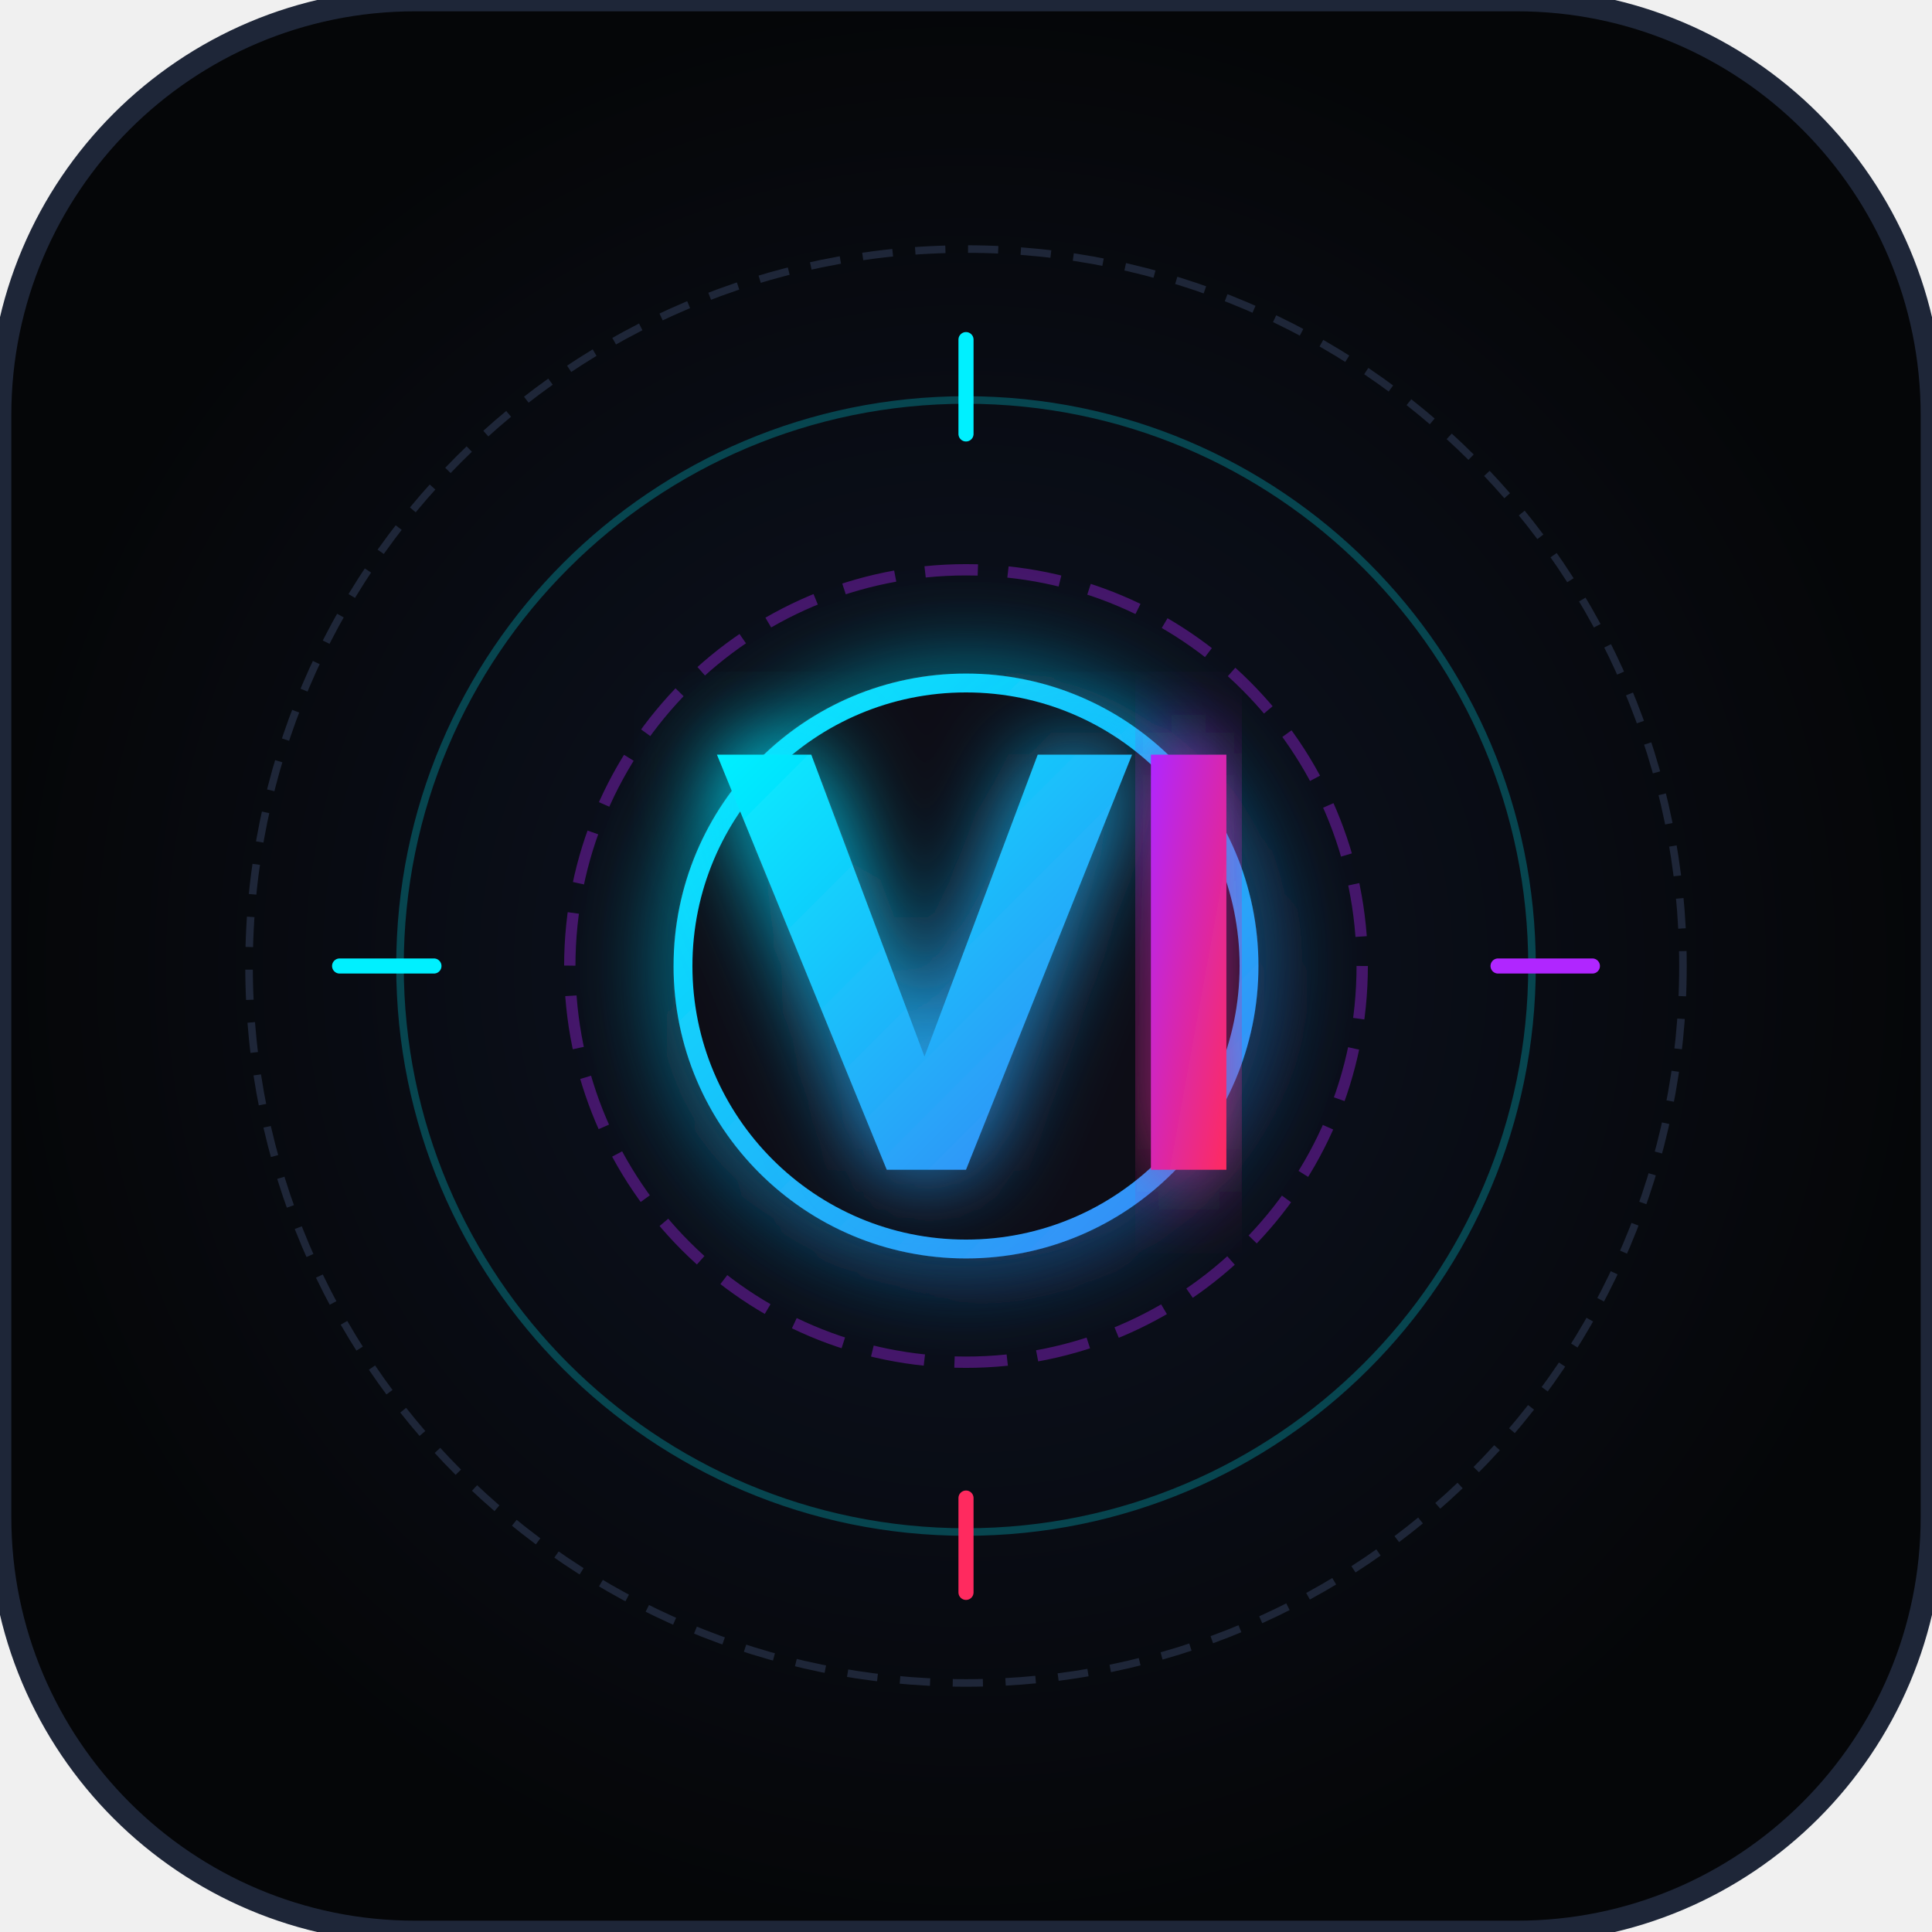
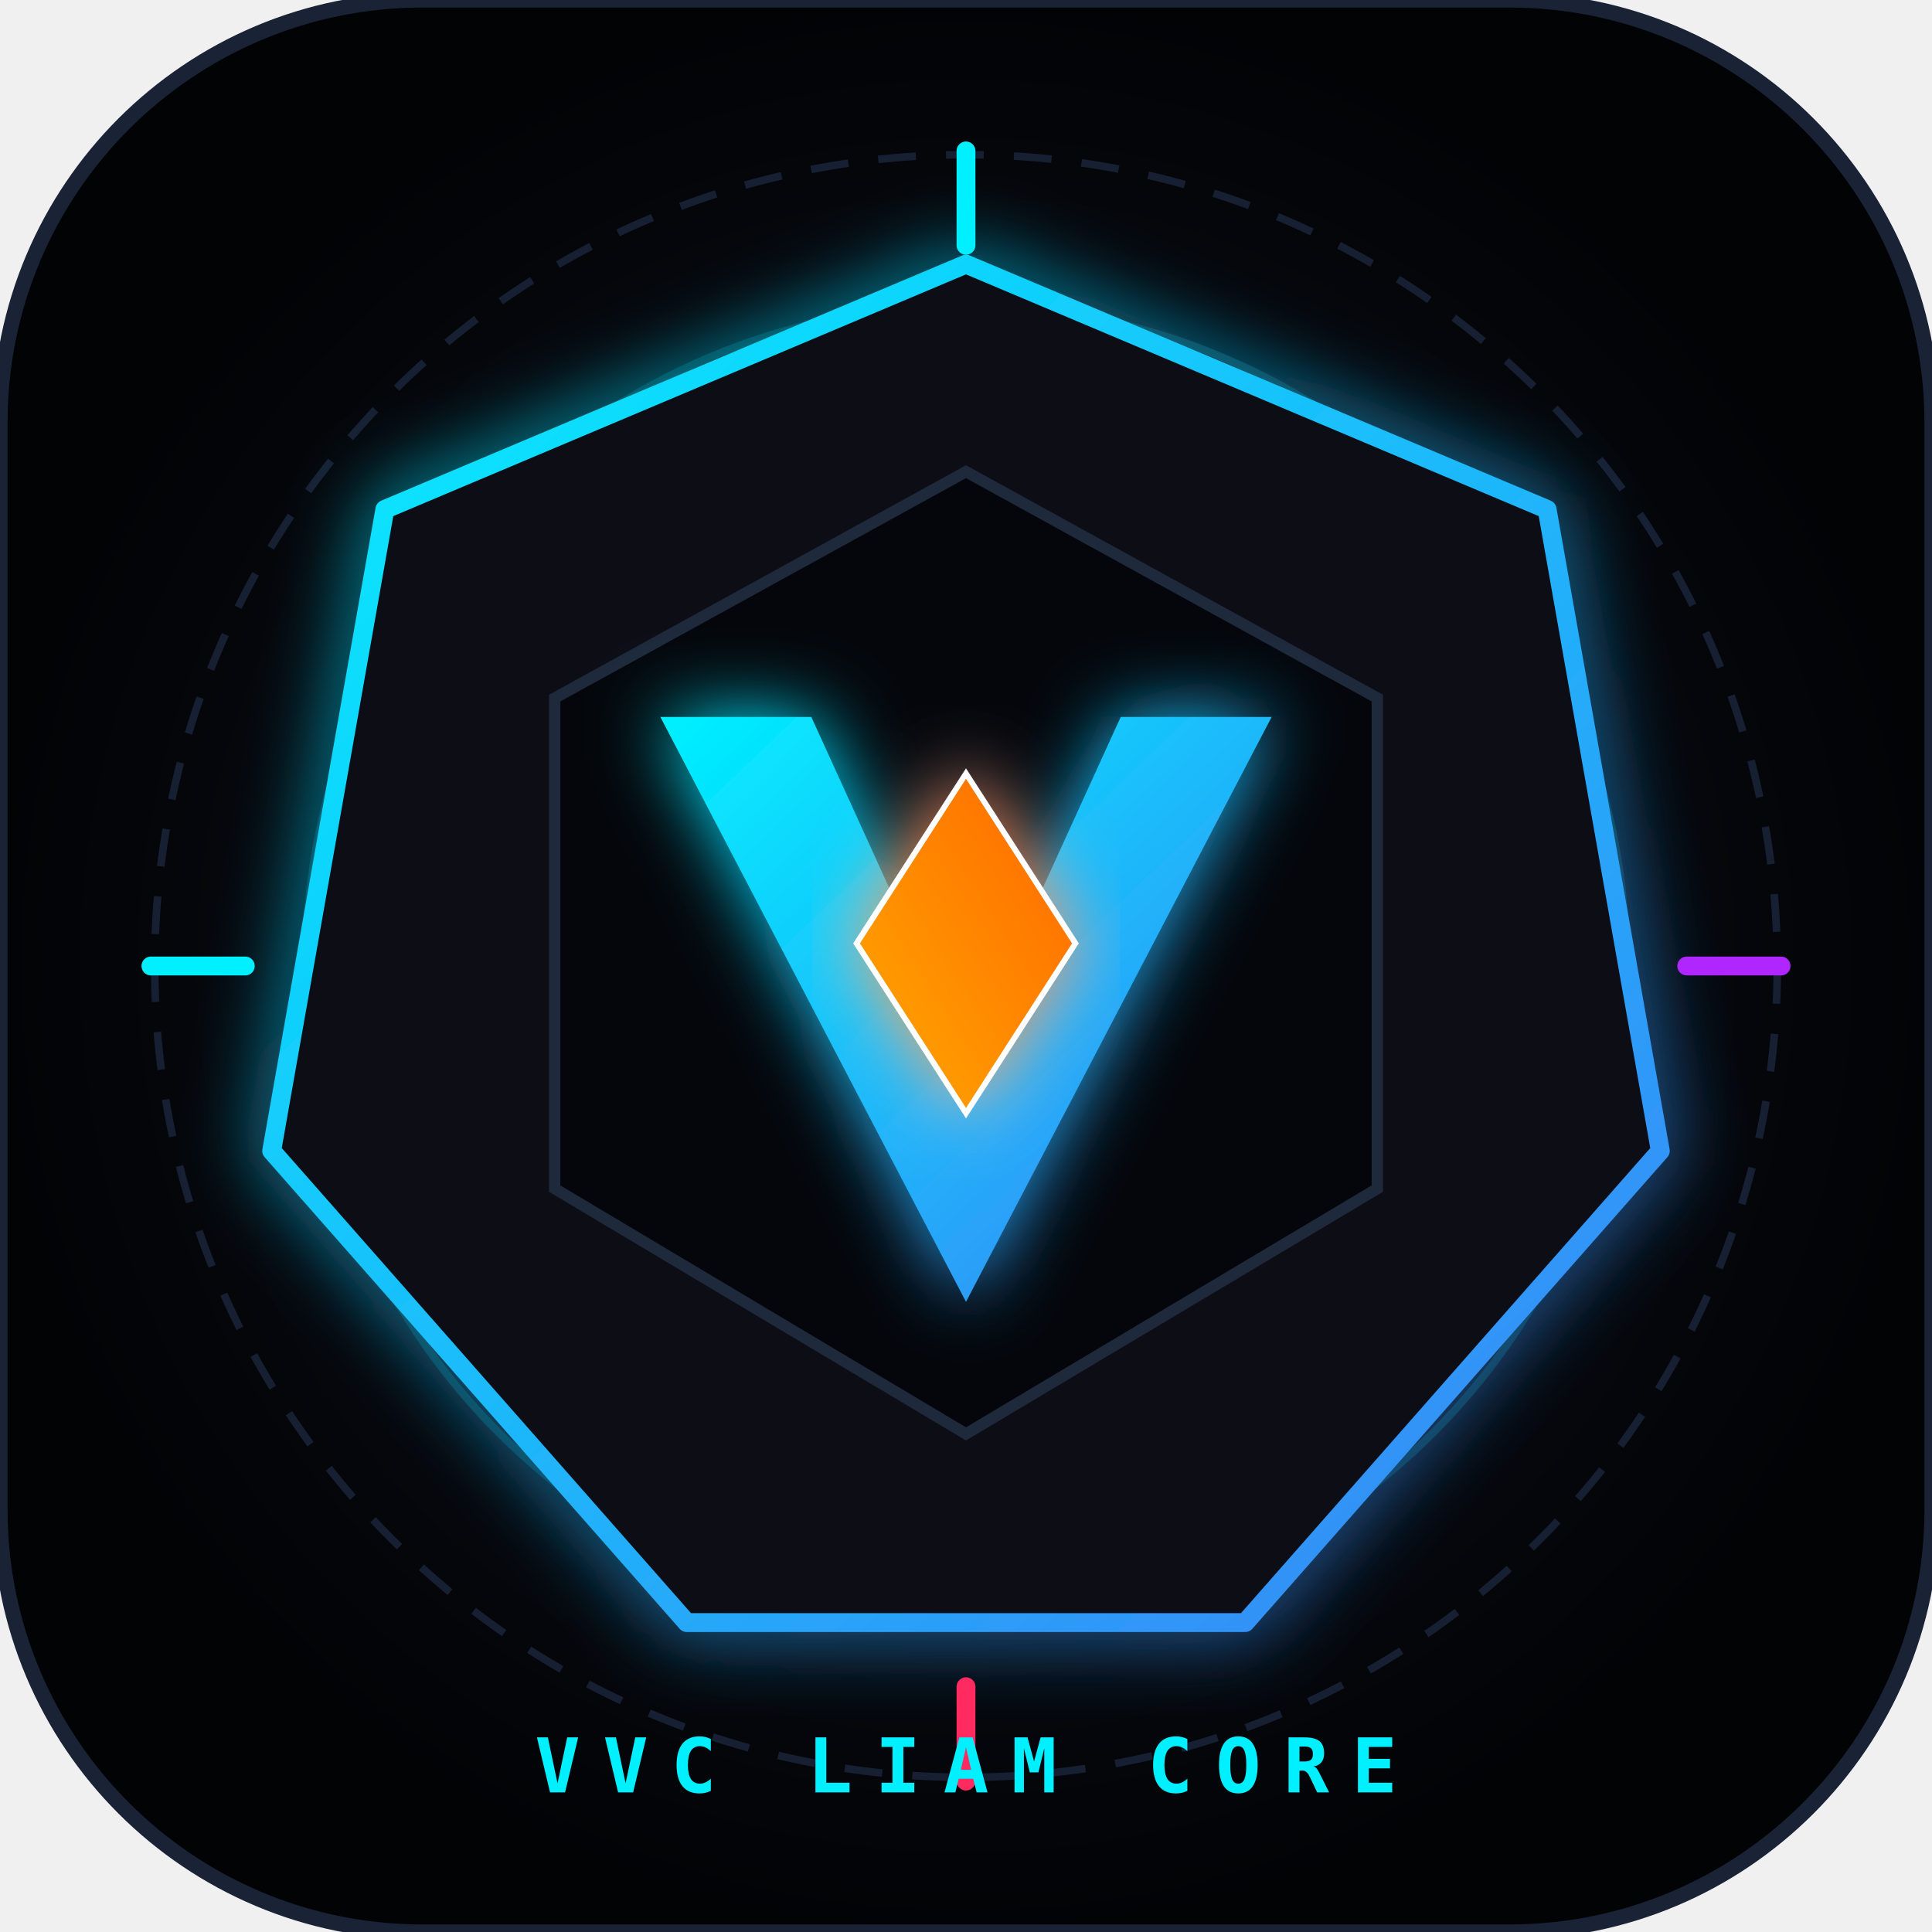
<svg xmlns="http://www.w3.org/2000/svg" viewBox="0 0 512 512" width="512" height="512">
  <defs>
-     <radialGradient id="bgGrad" cx="50%" cy="50%" r="50%">
-       <stop offset="0%" stop-color="#0e1424" />
-       <stop offset="100%" stop-color="#050608" />
+     <radialGradient id="vvcBgGrad" cx="50%" cy="50%" r="50%">
+       <stop offset="0%" stop-color="#0d1322" />
+       <stop offset="70%" stop-color="#06080e" />
+       <stop offset="100%" stop-color="#020305" />
    </radialGradient>
-     <linearGradient id="neonCyan" x1="0%" y1="0%" x2="100%" y2="100%">
+     <linearGradient id="vvcNeonCyan" x1="0%" y1="0%" x2="100%" y2="100%">
      <stop offset="0%" stop-color="#00f0ff" />
      <stop offset="100%" stop-color="#3b82f6" />
    </linearGradient>
-     <linearGradient id="neonViolet" x1="0%" y1="0%" x2="100%" y2="100%">
+     <linearGradient id="vvcNeonViolet" x1="0%" y1="0%" x2="100%" y2="100%">
      <stop offset="0%" stop-color="#b026ff" />
      <stop offset="100%" stop-color="#ff2a5f" />
    </linearGradient>
-     <filter id="glow" x="-20%" y="-20%" width="140%" height="140%">
-       <feGaussianBlur stdDeviation="12" result="blur" />
+     <linearGradient id="vvcGoldAmber" x1="0%" y1="100%" x2="100%" y2="0%">
+       <stop offset="0%" stop-color="#ffaa00" />
+       <stop offset="100%" stop-color="#ff6600" />
+     </linearGradient>
+     <radialGradient id="vvcGlowCenter" cx="50%" cy="50%" r="50%">
+       <stop offset="0%" stop-color="#00f0ff" stop-opacity="0.35" />
+       <stop offset="50%" stop-color="#b026ff" stop-opacity="0.2" />
+       <stop offset="100%" stop-color="#000000" stop-opacity="0" />
+     </radialGradient>
+     <filter id="cyberGlow" x="-20%" y="-20%" width="140%" height="140%">
+       <feGaussianBlur stdDeviation="10" result="blur" />
      <feComposite in="SourceGraphic" in2="blur" operator="over" />
    </filter>
  </defs>
-   <rect width="512" height="512" rx="110" fill="url(#bgGrad)" stroke="#1e2638" stroke-width="6" />
-   <circle cx="256" cy="256" r="190" fill="none" stroke="#1e2638" stroke-width="2" stroke-dasharray="8 6" />
-   <circle cx="256" cy="256" r="150" fill="none" stroke="rgba(0,240,255,0.25)" stroke-width="2" />
-   <circle cx="256" cy="256" r="105" fill="none" stroke="rgba(176,38,255,0.35)" stroke-width="3" stroke-dasharray="14 8" />
-   <circle cx="256" cy="256" r="75" fill="#090d16" stroke="url(#neonCyan)" stroke-width="5" filter="url(#glow)" />
-   <path d="M190 200 L235 310 L256 310 L300 200 L275 200 L245 280 L215 200 Z" fill="url(#neonCyan)" filter="url(#glow)" />
-   <path d="M305 200 L325 200 L325 310 L305 310 Z" fill="url(#neonViolet)" filter="url(#glow)" />
-   <line x1="256" y1="90" x2="256" y2="115" stroke="#00f0ff" stroke-width="4" stroke-linecap="round" />
-   <line x1="256" y1="397" x2="256" y2="422" stroke="#ff2a5f" stroke-width="4" stroke-linecap="round" />
-   <line x1="90" y1="256" x2="115" y2="256" stroke="#00f0ff" stroke-width="4" stroke-linecap="round" />
-   <line x1="397" y1="256" x2="422" y2="256" stroke="#b026ff" stroke-width="4" stroke-linecap="round" />
+   <rect width="512" height="512" rx="112" fill="url(#vvcBgGrad)" stroke="#1a2336" stroke-width="4" />
+   <circle cx="256" cy="256" r="215" fill="none" stroke="#172033" stroke-width="2" stroke-dasharray="10 8" />
+   <circle cx="256" cy="256" r="175" fill="none" stroke="rgba(0,240,255,0.2)" stroke-width="2" />
+   <circle cx="256" cy="256" r="130" fill="none" stroke="rgba(176,38,255,0.3)" stroke-width="3" stroke-dasharray="16 10" />
+   <circle cx="256" cy="256" r="130" fill="url(#vvcGlowCenter)" />
+   <polygon points="256,70 410,135 440,305 330,430 182,430 72,305 102,135" fill="#080c16" stroke="url(#vvcNeonCyan)" stroke-width="5" stroke-linejoin="round" filter="url(#cyberGlow)" />
+   <polygon points="256,125 365,185 365,315 256,380 147,315 147,185" fill="#04060b" stroke="#1e293b" stroke-width="3" />
+   <path d="M175 190 L256 345 L337 190 L297 190 L256 280 L215 190 Z" fill="url(#vvcNeonCyan)" filter="url(#cyberGlow)" />
+   <polygon points="256,205 285,250 256,295 227,250" fill="url(#vvcGoldAmber)" stroke="#fff" stroke-width="1.5" filter="url(#cyberGlow)" />
+   <line x1="256" y1="40" x2="256" y2="65" stroke="#00f0ff" stroke-width="5" stroke-linecap="round" />
+   <line x1="256" y1="447" x2="256" y2="472" stroke="#ff2a5f" stroke-width="5" stroke-linecap="round" />
+   <line x1="40" y1="256" x2="65" y2="256" stroke="#00f0ff" stroke-width="5" stroke-linecap="round" />
+   <line x1="447" y1="256" x2="472" y2="256" stroke="#b026ff" stroke-width="5" stroke-linecap="round" />
+   <text x="256" y="475" text-anchor="middle" font-family="'JetBrains Mono', monospace" font-size="20" font-weight="bold" fill="#00f0ff" letter-spacing="6">
+     VVC LIAM CORE
+   </text>
</svg>
